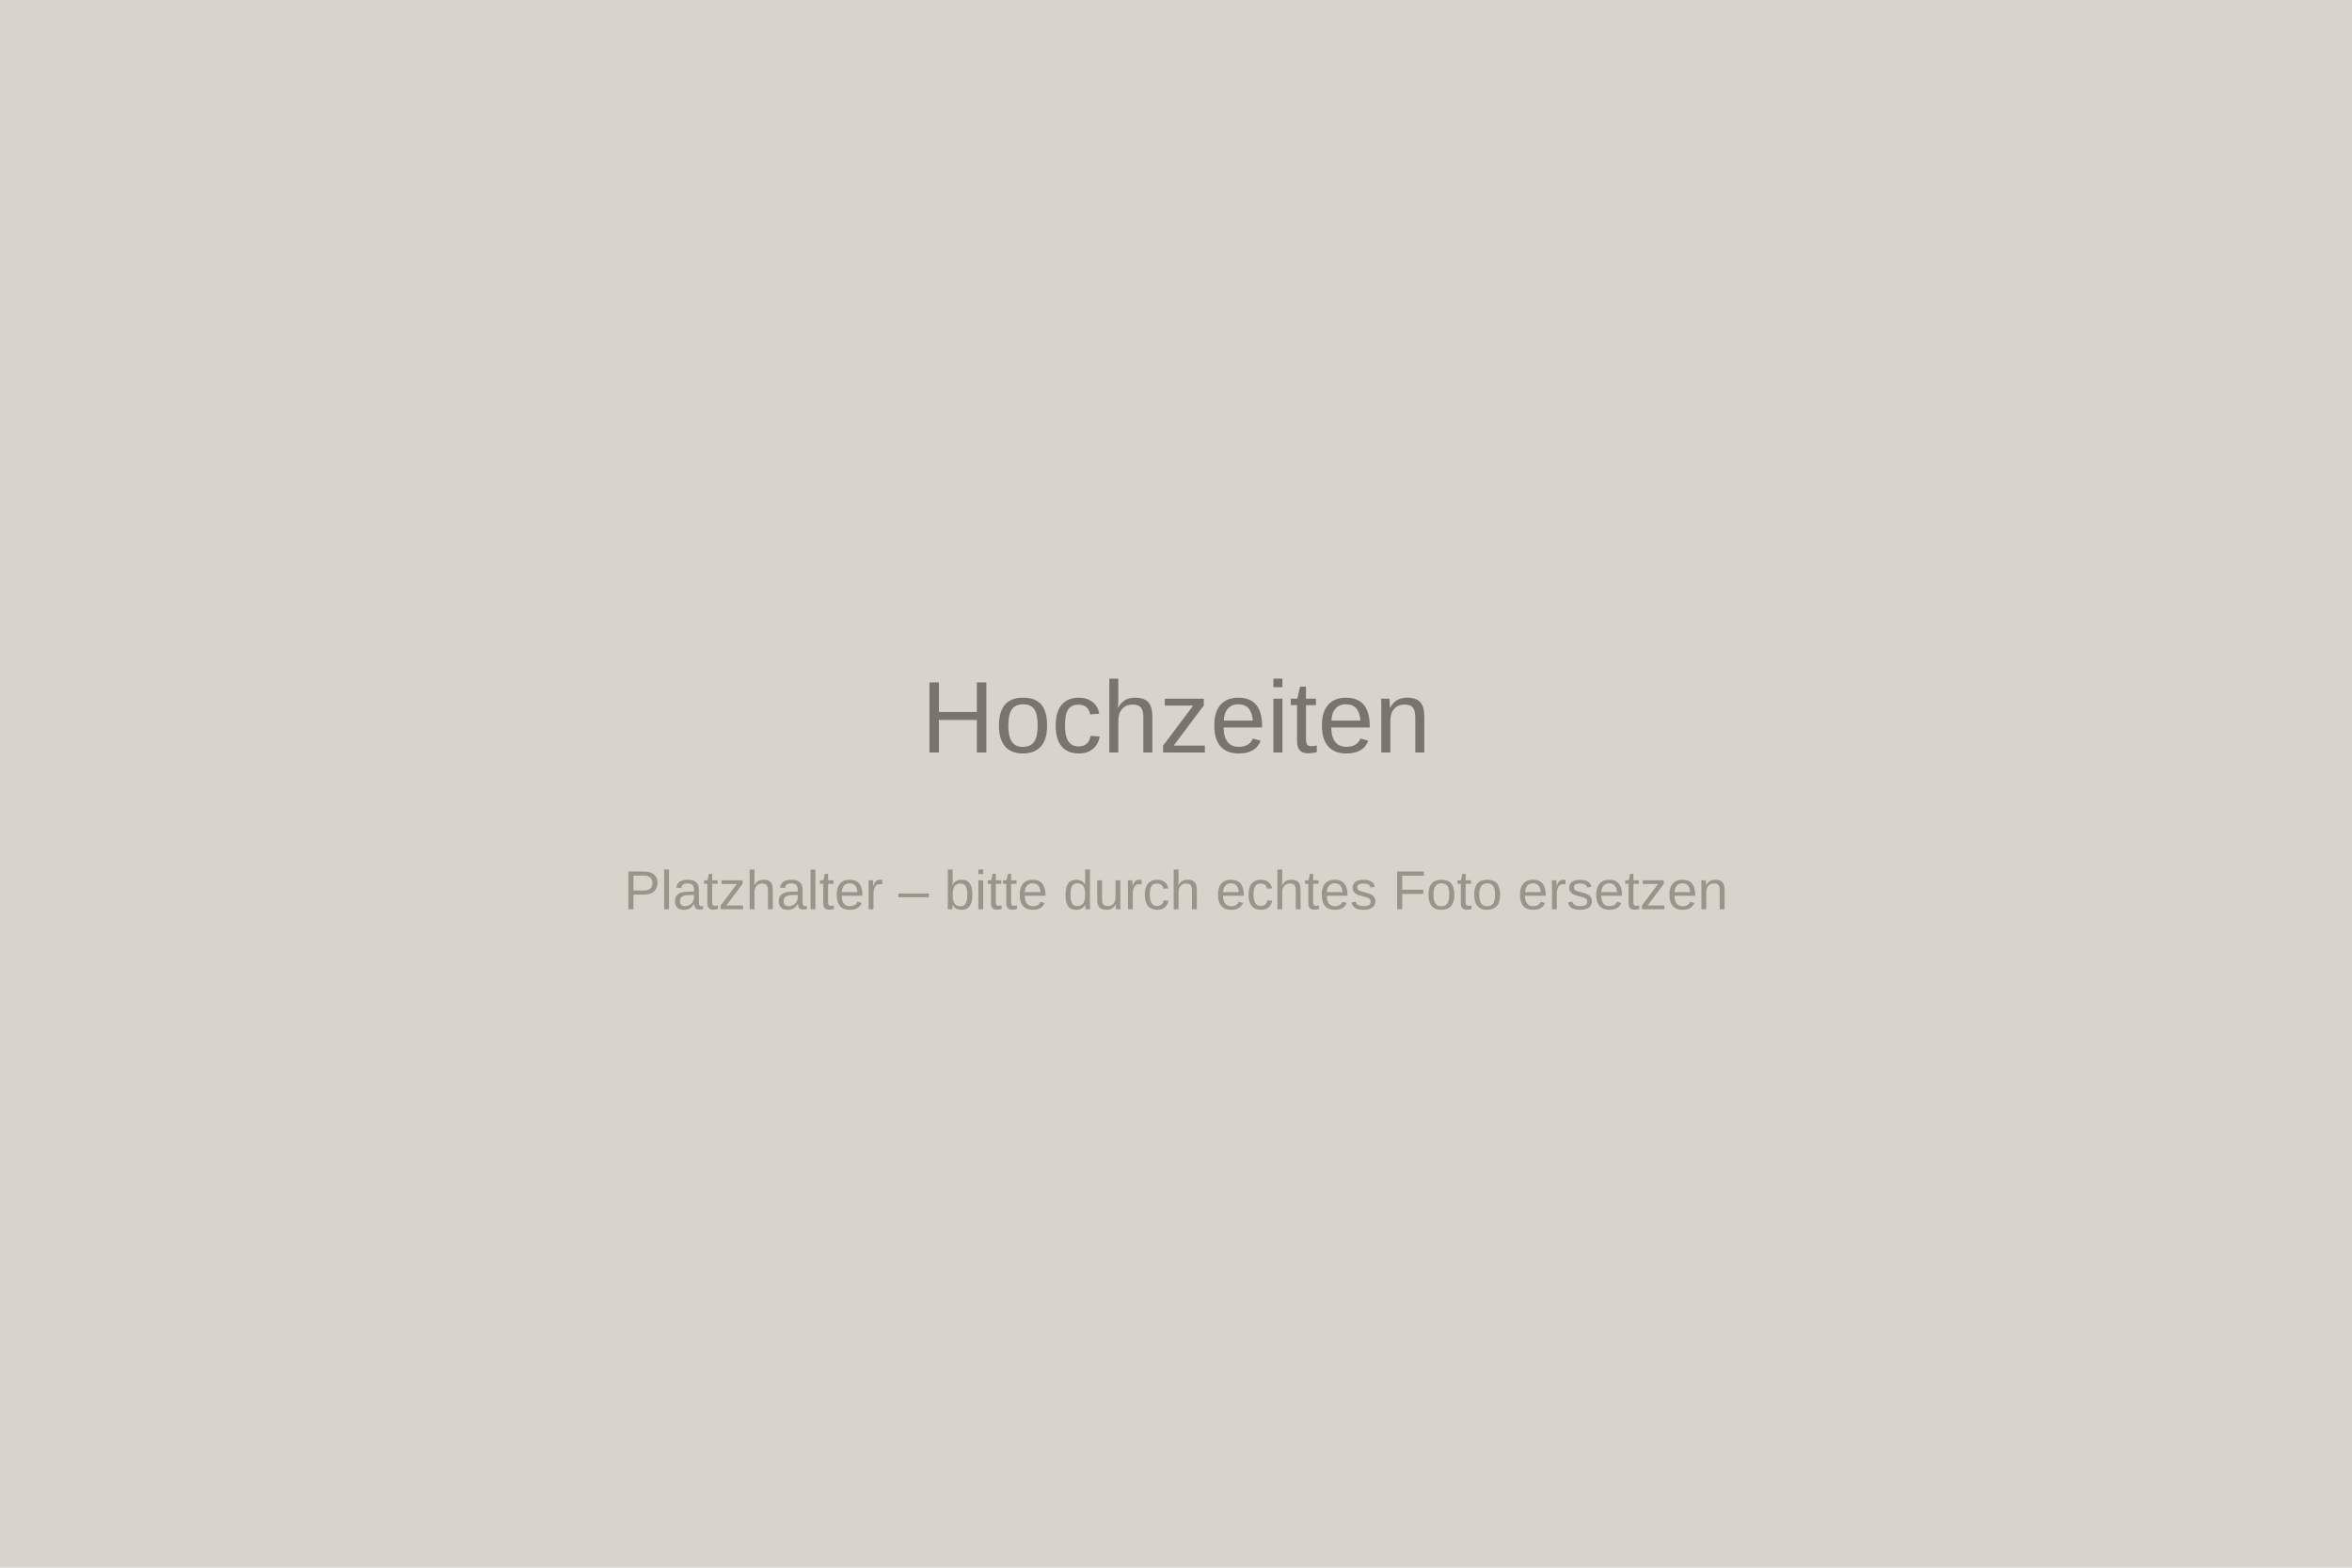
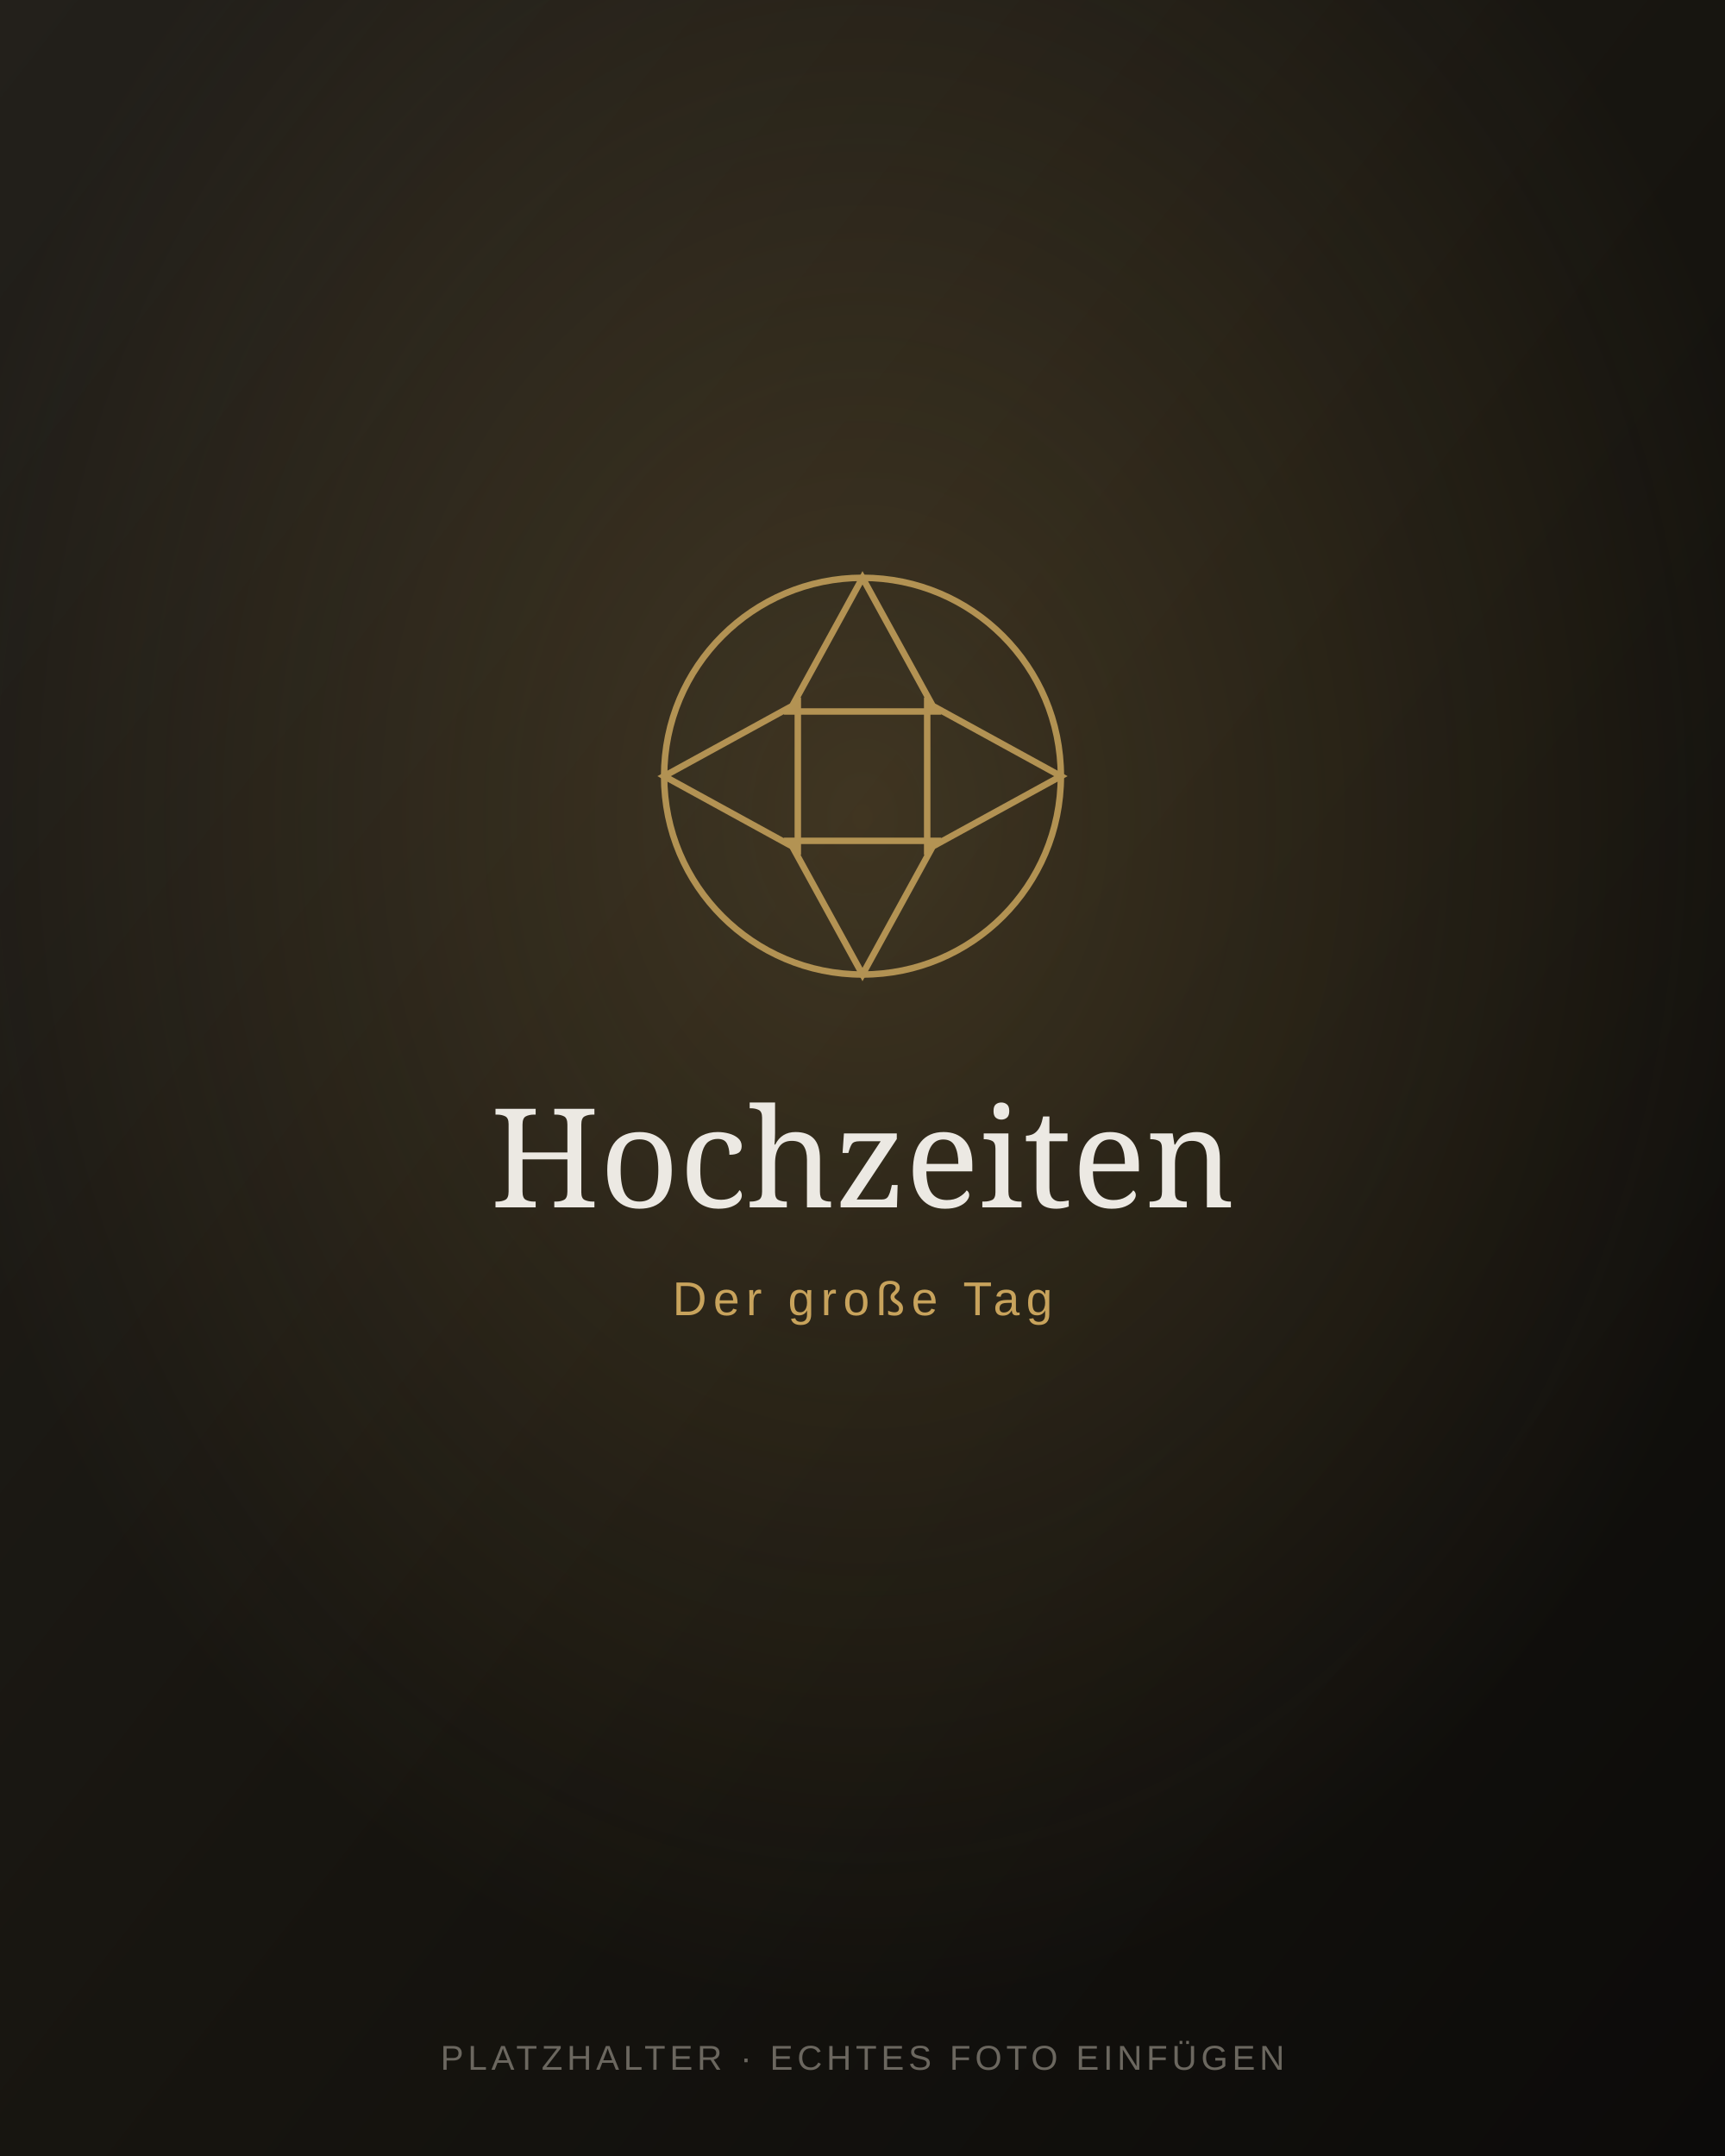
- <svg xmlns="http://www.w3.org/2000/svg" width="600" height="400" viewBox="0 0 600 400">
-   <rect width="600" height="400" fill="#d8d4cc" />
-   <text x="50%" y="48%" font-family="Arial" font-size="26" fill="#7a756c" text-anchor="middle">Hochzeiten</text>
-   <text x="50%" y="58%" font-family="Arial" font-size="14" fill="#9a948a" text-anchor="middle">Platzhalter – bitte durch echtes Foto ersetzen</text>
+ <svg xmlns="http://www.w3.org/2000/svg" width="800" height="1000" viewBox="0 0 800 1000">
+   <defs>
+     <linearGradient id="g" x1="0" y1="0" x2="1" y2="1">
+       <stop offset="0%" stop-color="#23201b" />
+       <stop offset="55%" stop-color="#16140f" />
+       <stop offset="100%" stop-color="#0c0b0a" />
+     </linearGradient>
+     <radialGradient id="glow" cx="50%" cy="38%" r="55%">
+       <stop offset="0%" stop-color="#c8a35c" stop-opacity="0.22" />
+       <stop offset="100%" stop-color="#c8a35c" stop-opacity="0" />
+     </radialGradient>
+   </defs>
+   <rect width="800" height="1000" fill="url(#g)" />
+   <rect width="800" height="1000" fill="url(#glow)" />
+   <g fill="none" stroke="#c8a35c" stroke-width="3" opacity="0.85" transform="translate(400 360)">
+     <circle r="92" />
+     <path d="M0,-92 L34,-30 L-34,-30 Z M92,0 L30,34 L30,-34 Z M0,92 L-34,30 L34,30 Z M-92,0 L-30,-34 L-30,34 Z" />
+   </g>
+   <text x="400" y="560" font-family="Georgia, serif" font-size="64" fill="#ece9e3" text-anchor="middle">Hochzeiten</text>
+   <text x="400" y="610" font-family="Arial, sans-serif" font-size="22" letter-spacing="3" fill="#c8a35c" text-anchor="middle">Der große Tag</text>
+   <text x="400" y="960" font-family="Arial, sans-serif" font-size="16" letter-spacing="2" fill="#6b675f" text-anchor="middle">PLATZHALTER · ECHTES FOTO EINFÜGEN</text>
</svg>
